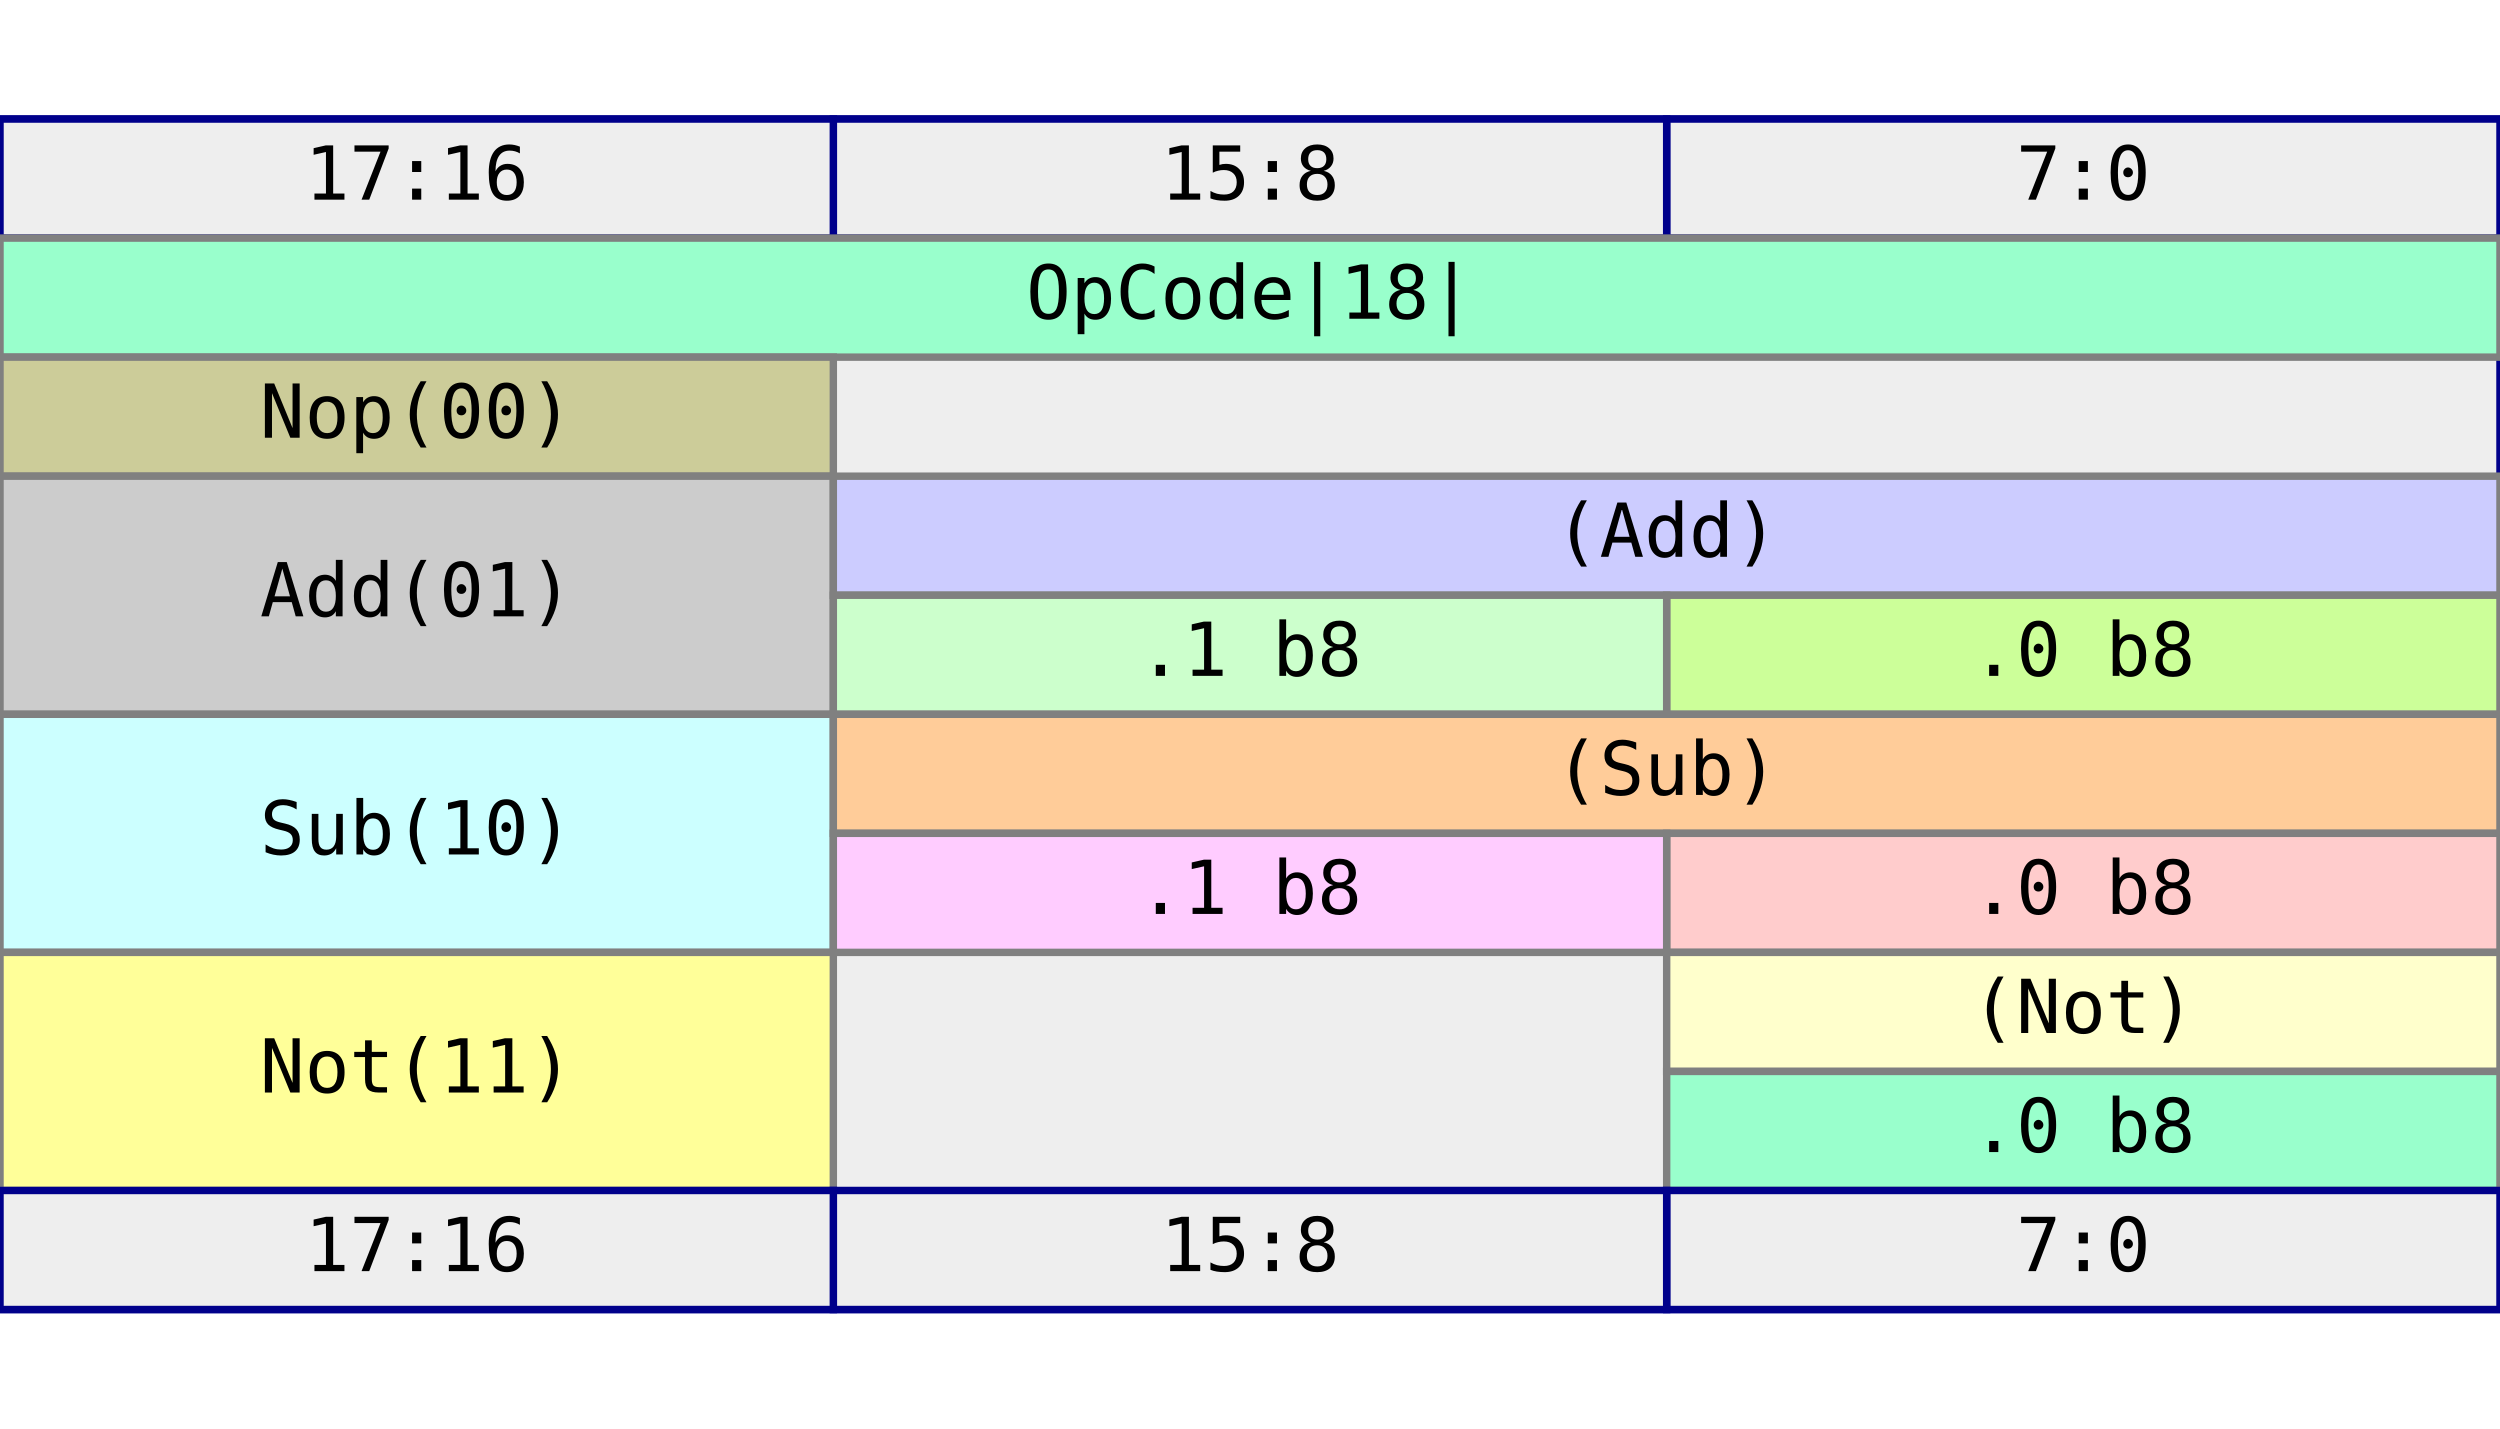
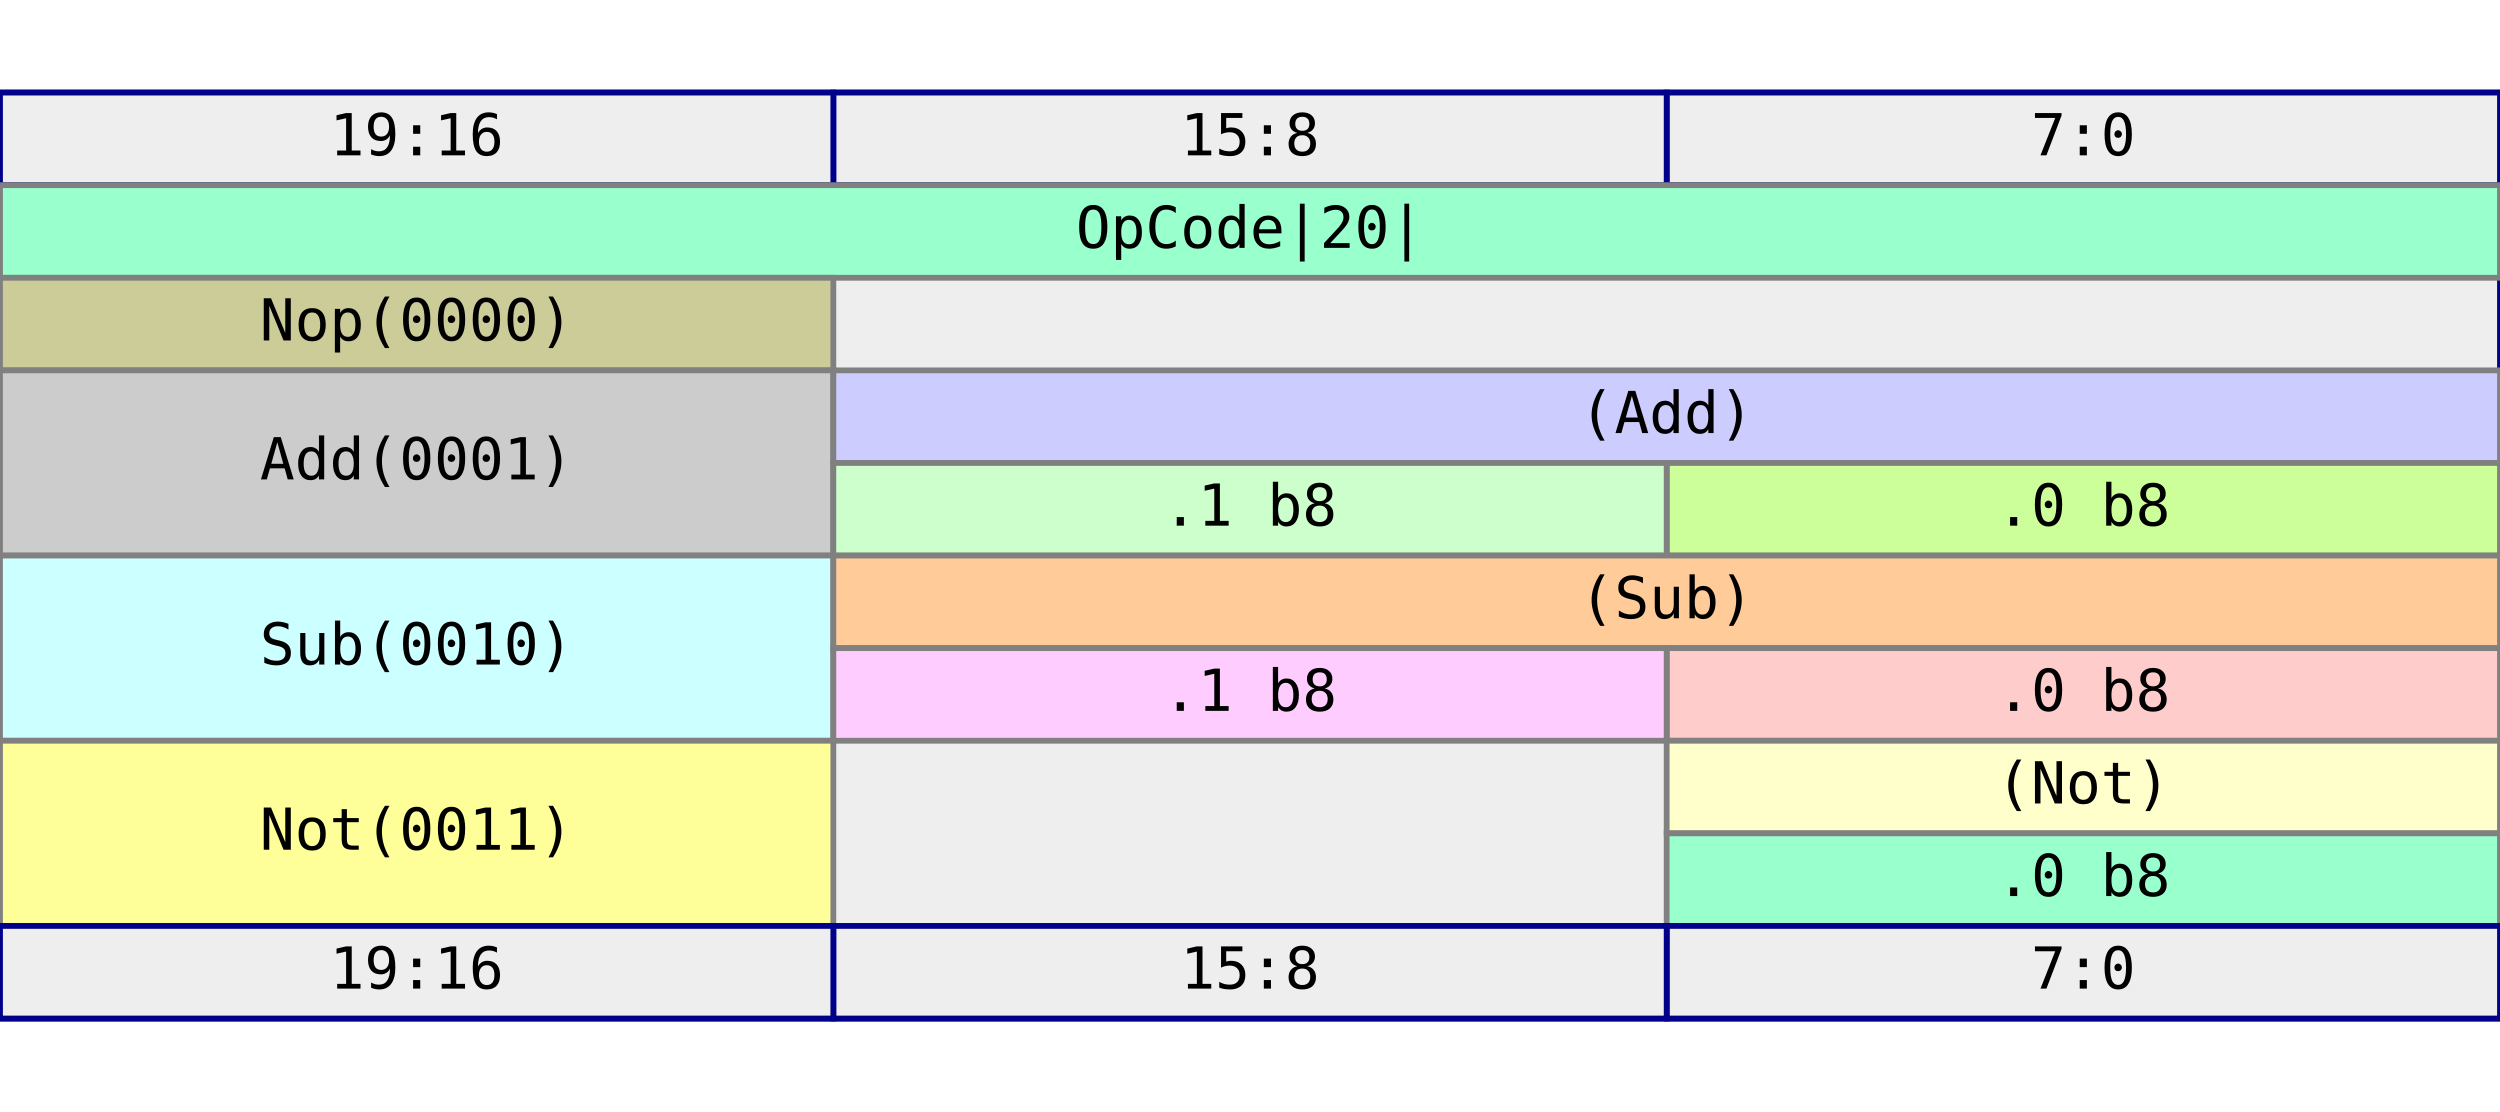
- <svg xmlns="http://www.w3.org/2000/svg" viewBox="0 -16 336 192">
-   <rect fill="#EEEEEE" height="160" stroke="darkblue" width="336" x="0" y="0" />
-   <rect fill="#EEEEEE" height="16" stroke="darkblue" width="112" x="224" y="0" />
-   <text dominant-baseline="middle" font-family="monospace" font-size="10px" text-anchor="middle" x="280" y="8">
+ <svg xmlns="http://www.w3.org/2000/svg" viewBox="0 -16 432 192">
+   <rect fill="#EEEEEE" height="160" stroke="darkblue" width="432" x="0" y="0" />
+   <rect fill="#EEEEEE" height="16" stroke="darkblue" width="144" x="288" y="0" />
+   <text dominant-baseline="middle" font-family="monospace" font-size="10px" text-anchor="middle" x="360" y="8">
7:0
</text>
-   <rect fill="#EEEEEE" height="16" stroke="darkblue" width="112" x="112" y="0" />
-   <text dominant-baseline="middle" font-family="monospace" font-size="10px" text-anchor="middle" x="168" y="8">
+   <rect fill="#EEEEEE" height="16" stroke="darkblue" width="144" x="144" y="0" />
+   <text dominant-baseline="middle" font-family="monospace" font-size="10px" text-anchor="middle" x="216" y="8">
15:8
</text>
-   <rect fill="#EEEEEE" height="16" stroke="darkblue" width="112" x="0" y="0" />
-   <text dominant-baseline="middle" font-family="monospace" font-size="10px" text-anchor="middle" x="56" y="8">
- 17:16
+   <rect fill="#EEEEEE" height="16" stroke="darkblue" width="144" x="0" y="0" />
+   <text dominant-baseline="middle" font-family="monospace" font-size="10px" text-anchor="middle" x="72" y="8">
+ 19:16
</text>
-   <rect fill="#99FFCC" height="16" stroke="gray" width="336" x="0" y="16" />
-   <text dominant-baseline="middle" font-family="monospace" font-size="10px" text-anchor="middle" x="168" y="24">
- OpCode|18|
+   <rect fill="#99FFCC" height="16" stroke="gray" width="432" x="0" y="16" />
+   <text dominant-baseline="middle" font-family="monospace" font-size="10px" text-anchor="middle" x="216" y="24">
+ OpCode|20|
</text>
-   <rect fill="#CCCC99" height="16" stroke="gray" width="112" x="0" y="32" />
-   <text dominant-baseline="middle" font-family="monospace" font-size="10px" text-anchor="middle" x="56" y="40">
- Nop(00)
+   <rect fill="#CCCC99" height="16" stroke="gray" width="144" x="0" y="32" />
+   <text dominant-baseline="middle" font-family="monospace" font-size="10px" text-anchor="middle" x="72" y="40">
+ Nop(0000)
</text>
-   <rect fill="#CCCCCC" height="32" stroke="gray" width="112" x="0" y="48" />
-   <text dominant-baseline="middle" font-family="monospace" font-size="10px" text-anchor="middle" x="56" y="64">
- Add(01)
+   <rect fill="#CCCCCC" height="32" stroke="gray" width="144" x="0" y="48" />
+   <text dominant-baseline="middle" font-family="monospace" font-size="10px" text-anchor="middle" x="72" y="64">
+ Add(0001)
</text>
-   <rect fill="#CCCCFF" height="16" stroke="gray" width="224" x="112" y="48" />
-   <text dominant-baseline="middle" font-family="monospace" font-size="10px" text-anchor="middle" x="224" y="56">
+   <rect fill="#CCCCFF" height="16" stroke="gray" width="288" x="144" y="48" />
+   <text dominant-baseline="middle" font-family="monospace" font-size="10px" text-anchor="middle" x="288" y="56">
(Add)
</text>
-   <rect fill="#CCFF99" height="16" stroke="gray" width="112" x="224" y="64" />
-   <text dominant-baseline="middle" font-family="monospace" font-size="10px" text-anchor="middle" x="280" y="72">
+   <rect fill="#CCFF99" height="16" stroke="gray" width="144" x="288" y="64" />
+   <text dominant-baseline="middle" font-family="monospace" font-size="10px" text-anchor="middle" x="360" y="72">
.0 b8
</text>
-   <rect fill="#CCFFCC" height="16" stroke="gray" width="112" x="112" y="64" />
-   <text dominant-baseline="middle" font-family="monospace" font-size="10px" text-anchor="middle" x="168" y="72">
+   <rect fill="#CCFFCC" height="16" stroke="gray" width="144" x="144" y="64" />
+   <text dominant-baseline="middle" font-family="monospace" font-size="10px" text-anchor="middle" x="216" y="72">
.1 b8
</text>
-   <rect fill="#CCFFFF" height="32" stroke="gray" width="112" x="0" y="80" />
-   <text dominant-baseline="middle" font-family="monospace" font-size="10px" text-anchor="middle" x="56" y="96">
- Sub(10)
+   <rect fill="#CCFFFF" height="32" stroke="gray" width="144" x="0" y="80" />
+   <text dominant-baseline="middle" font-family="monospace" font-size="10px" text-anchor="middle" x="72" y="96">
+ Sub(0010)
</text>
-   <rect fill="#FFCC99" height="16" stroke="gray" width="224" x="112" y="80" />
-   <text dominant-baseline="middle" font-family="monospace" font-size="10px" text-anchor="middle" x="224" y="88">
+   <rect fill="#FFCC99" height="16" stroke="gray" width="288" x="144" y="80" />
+   <text dominant-baseline="middle" font-family="monospace" font-size="10px" text-anchor="middle" x="288" y="88">
(Sub)
</text>
-   <rect fill="#FFCCCC" height="16" stroke="gray" width="112" x="224" y="96" />
-   <text dominant-baseline="middle" font-family="monospace" font-size="10px" text-anchor="middle" x="280" y="104">
+   <rect fill="#FFCCCC" height="16" stroke="gray" width="144" x="288" y="96" />
+   <text dominant-baseline="middle" font-family="monospace" font-size="10px" text-anchor="middle" x="360" y="104">
.0 b8
</text>
-   <rect fill="#FFCCFF" height="16" stroke="gray" width="112" x="112" y="96" />
-   <text dominant-baseline="middle" font-family="monospace" font-size="10px" text-anchor="middle" x="168" y="104">
+   <rect fill="#FFCCFF" height="16" stroke="gray" width="144" x="144" y="96" />
+   <text dominant-baseline="middle" font-family="monospace" font-size="10px" text-anchor="middle" x="216" y="104">
.1 b8
</text>
-   <rect fill="#FFFF99" height="32" stroke="gray" width="112" x="0" y="112" />
-   <text dominant-baseline="middle" font-family="monospace" font-size="10px" text-anchor="middle" x="56" y="128">
- Not(11)
+   <rect fill="#FFFF99" height="32" stroke="gray" width="144" x="0" y="112" />
+   <text dominant-baseline="middle" font-family="monospace" font-size="10px" text-anchor="middle" x="72" y="128">
+ Not(0011)
</text>
-   <rect fill="#FFFFCC" height="16" stroke="gray" width="112" x="224" y="112" />
-   <text dominant-baseline="middle" font-family="monospace" font-size="10px" text-anchor="middle" x="280" y="120">
+   <rect fill="#FFFFCC" height="16" stroke="gray" width="144" x="288" y="112" />
+   <text dominant-baseline="middle" font-family="monospace" font-size="10px" text-anchor="middle" x="360" y="120">
(Not)
</text>
-   <rect fill="#99FFCC" height="16" stroke="gray" width="112" x="224" y="128" />
-   <text dominant-baseline="middle" font-family="monospace" font-size="10px" text-anchor="middle" x="280" y="136">
+   <rect fill="#99FFCC" height="16" stroke="gray" width="144" x="288" y="128" />
+   <text dominant-baseline="middle" font-family="monospace" font-size="10px" text-anchor="middle" x="360" y="136">
.0 b8
</text>
-   <rect fill="#EEEEEE" height="16" stroke="darkblue" width="112" x="224" y="144" />
-   <text dominant-baseline="middle" font-family="monospace" font-size="10px" text-anchor="middle" x="280" y="152">
+   <rect fill="#EEEEEE" height="16" stroke="darkblue" width="144" x="288" y="144" />
+   <text dominant-baseline="middle" font-family="monospace" font-size="10px" text-anchor="middle" x="360" y="152">
7:0
</text>
-   <rect fill="#EEEEEE" height="16" stroke="darkblue" width="112" x="112" y="144" />
-   <text dominant-baseline="middle" font-family="monospace" font-size="10px" text-anchor="middle" x="168" y="152">
+   <rect fill="#EEEEEE" height="16" stroke="darkblue" width="144" x="144" y="144" />
+   <text dominant-baseline="middle" font-family="monospace" font-size="10px" text-anchor="middle" x="216" y="152">
15:8
</text>
-   <rect fill="#EEEEEE" height="16" stroke="darkblue" width="112" x="0" y="144" />
-   <text dominant-baseline="middle" font-family="monospace" font-size="10px" text-anchor="middle" x="56" y="152">
- 17:16
+   <rect fill="#EEEEEE" height="16" stroke="darkblue" width="144" x="0" y="144" />
+   <text dominant-baseline="middle" font-family="monospace" font-size="10px" text-anchor="middle" x="72" y="152">
+ 19:16
</text>
</svg>
